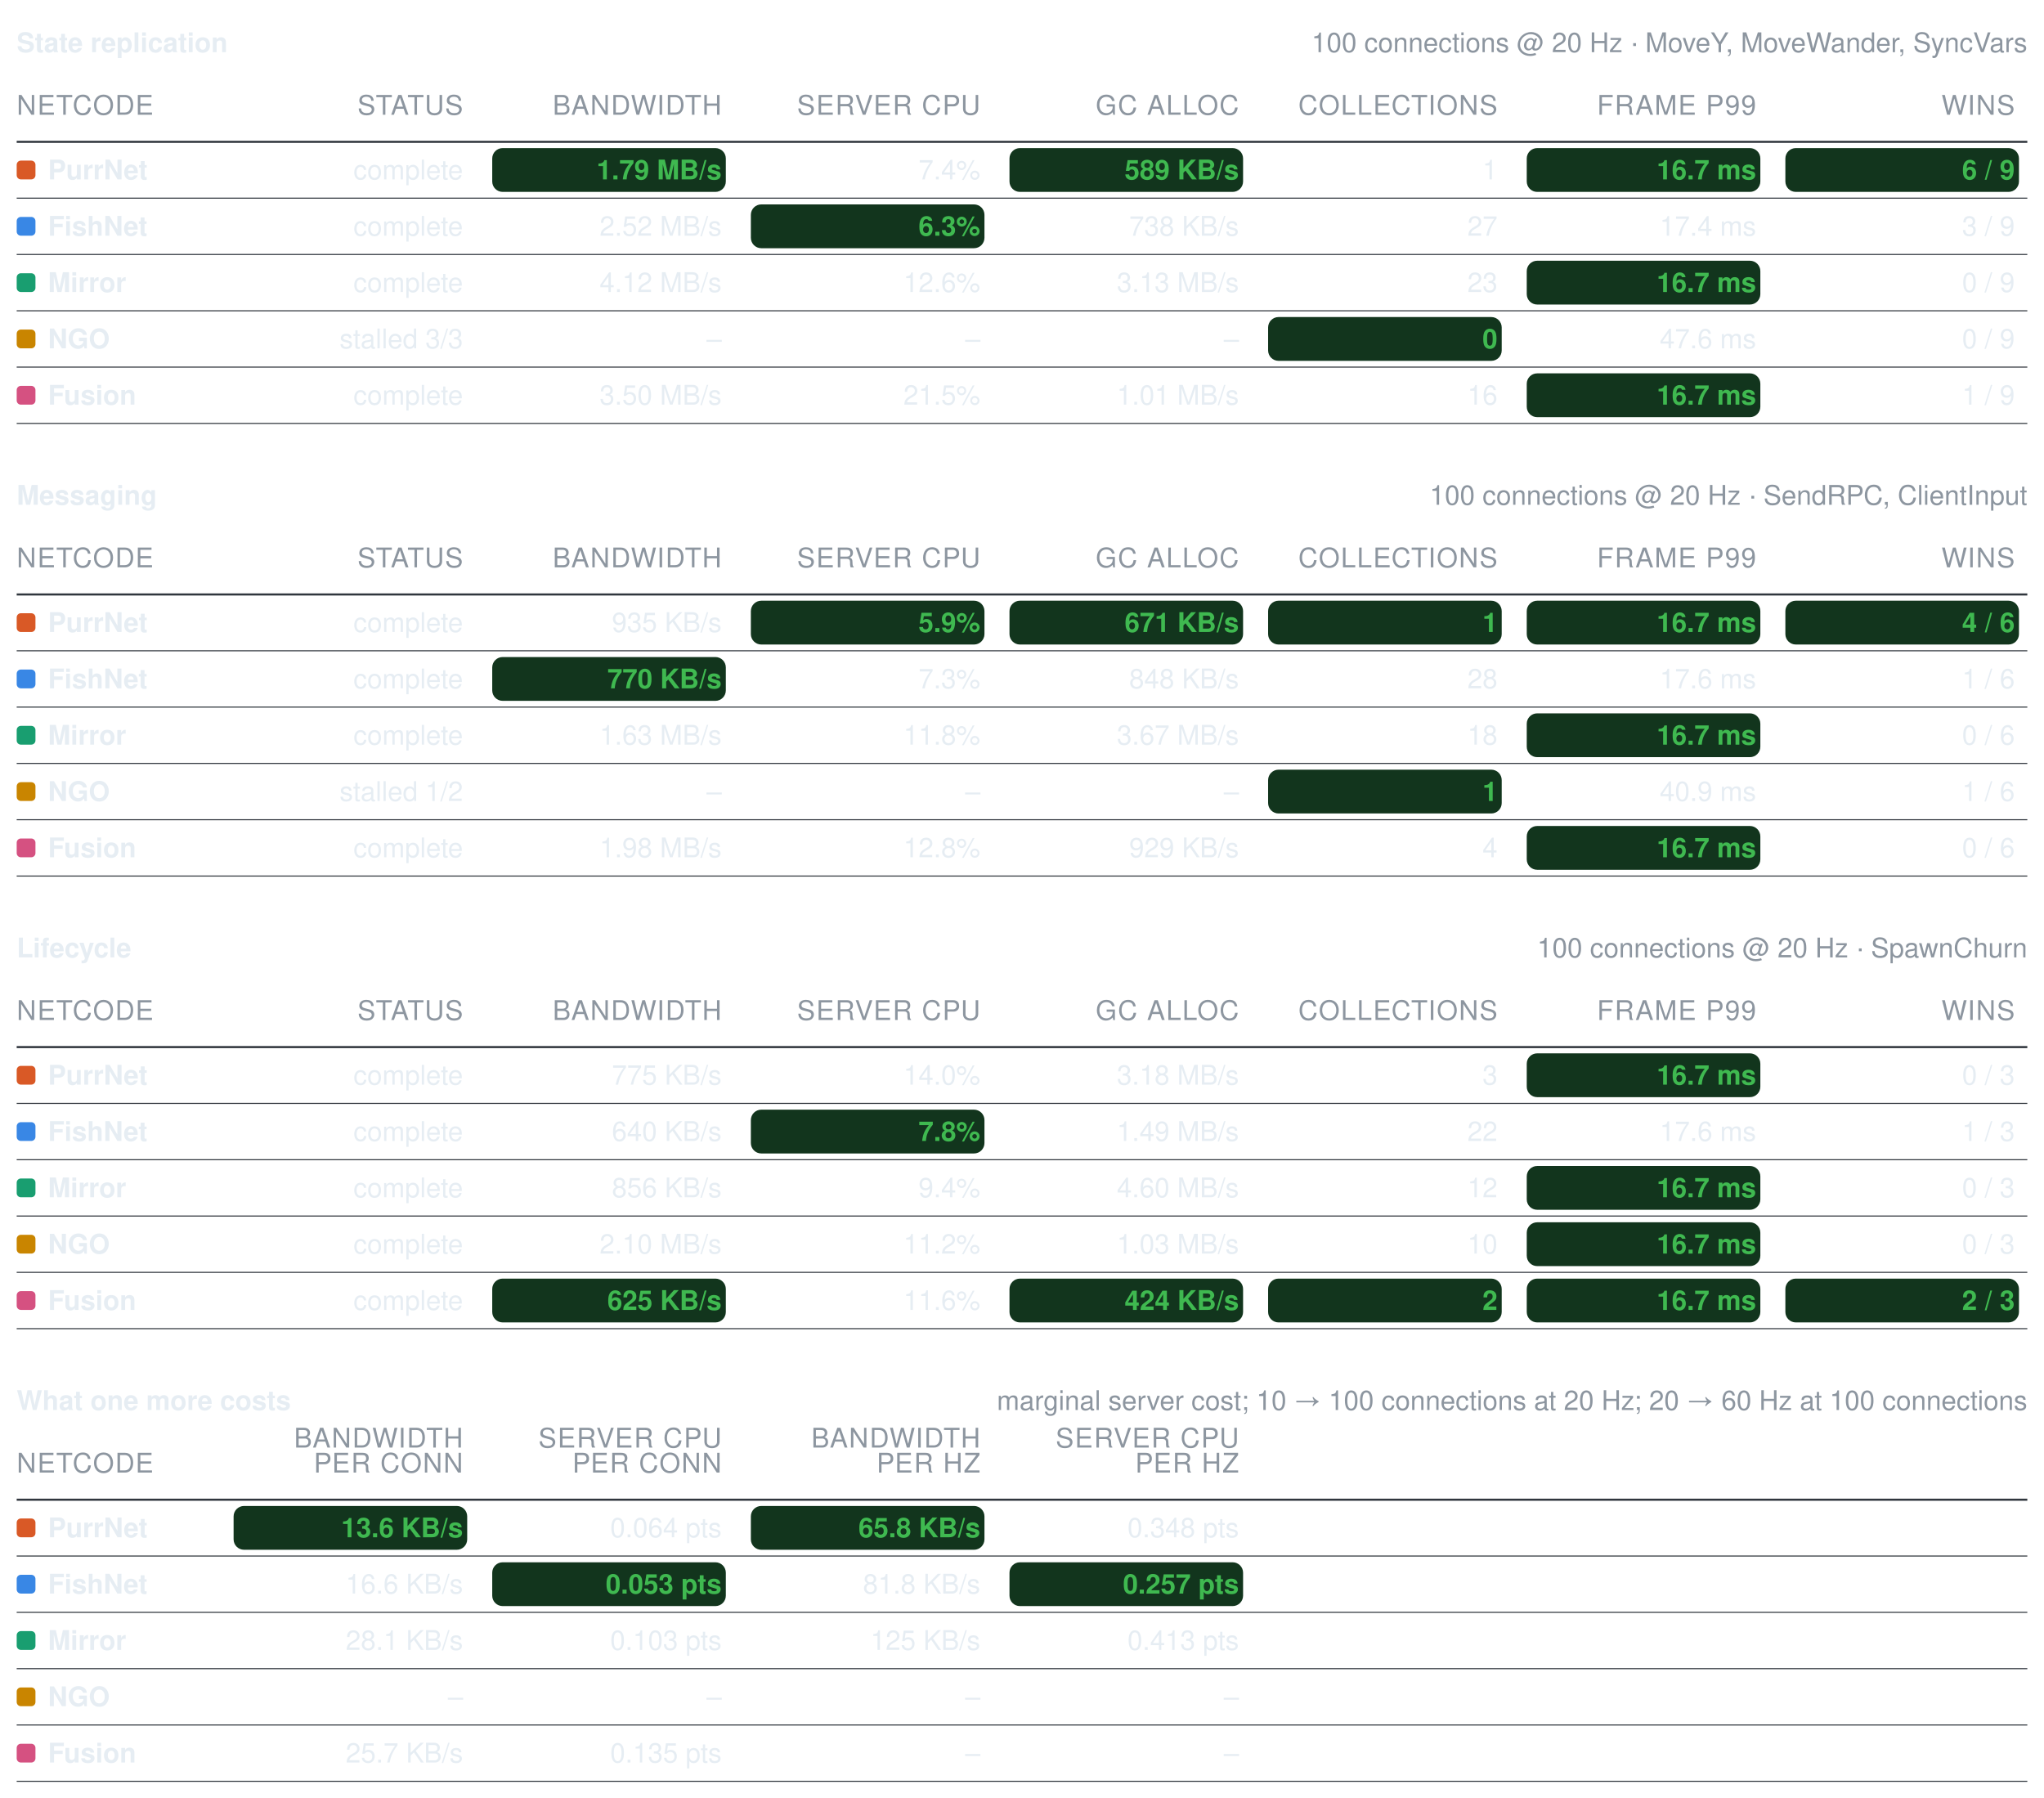
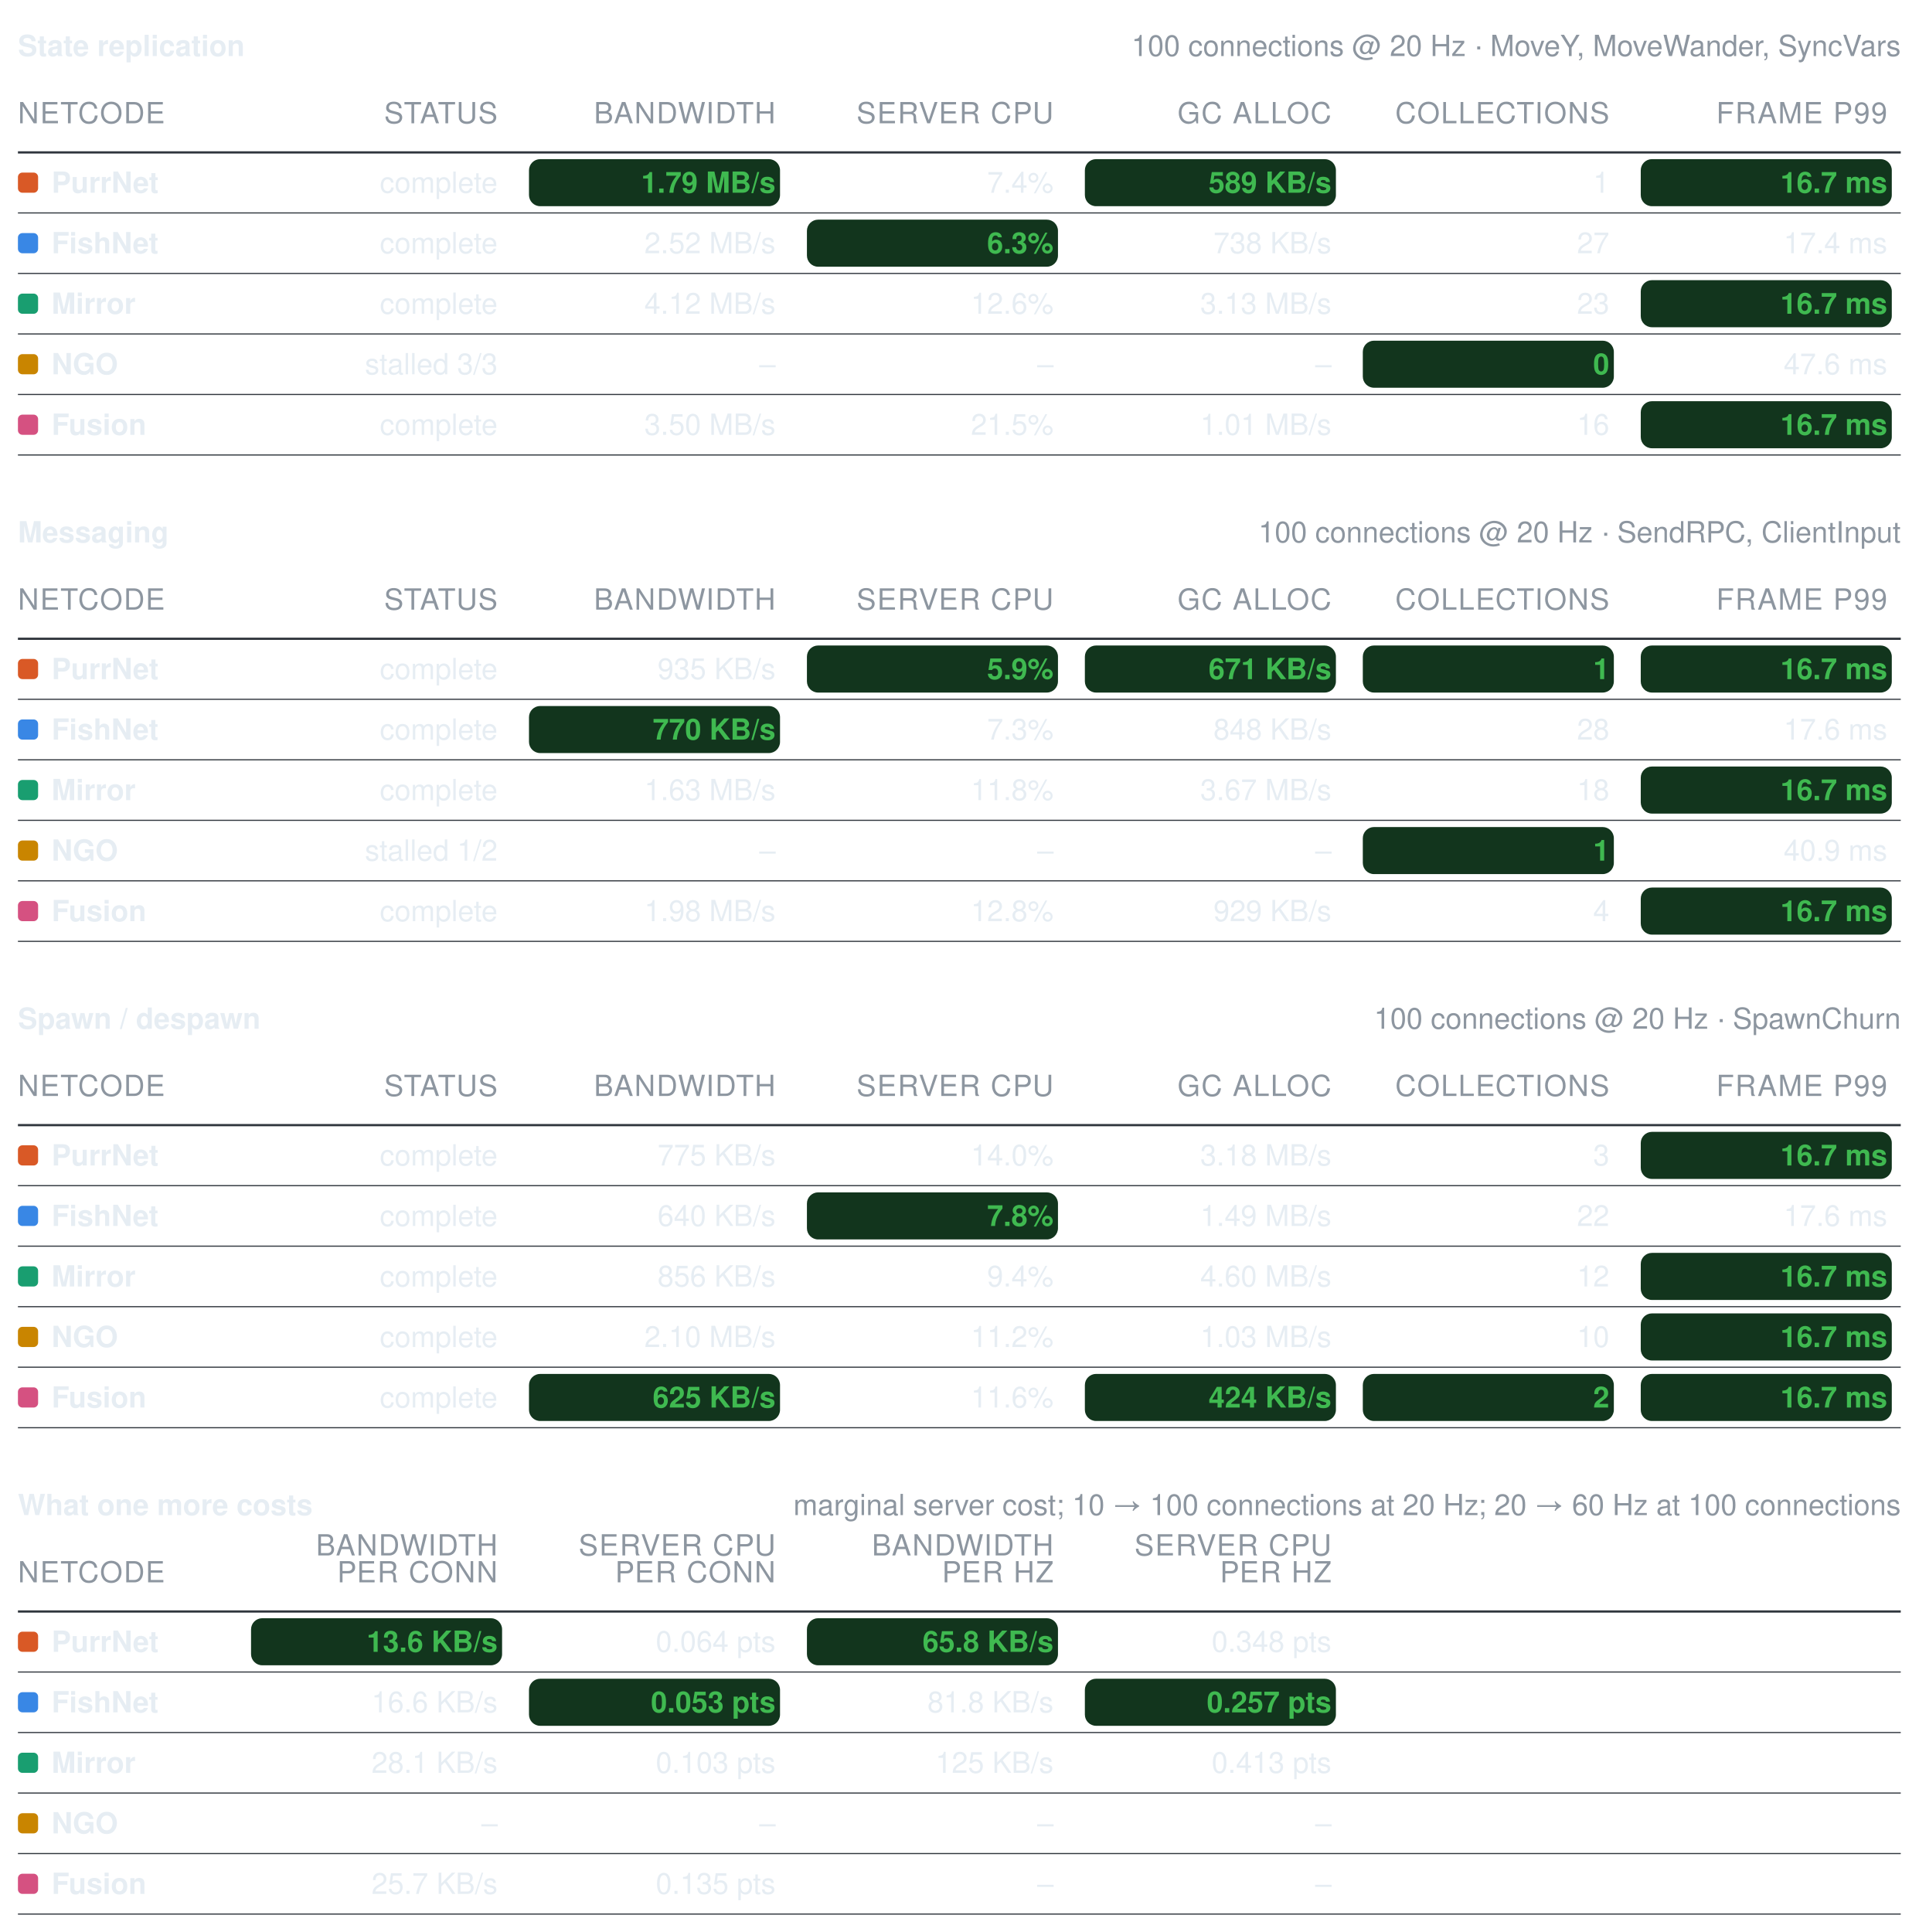
- <svg xmlns="http://www.w3.org/2000/svg" width="980" height="862" viewBox="0 0 980 862" role="img" aria-label="Benchmark summary tables">
+ <svg xmlns="http://www.w3.org/2000/svg" width="856" height="862" viewBox="0 0 856 862" role="img" aria-label="Benchmark summary tables">
  <style>text{font-family:-apple-system, BlinkMacSystemFont, Segoe UI, Helvetica, Arial, sans-serif;font-size:13px;font-variant-numeric:tabular-nums}</style>
  <text x="8" y="25" font-weight="600" fill="#e6edf3">State replication</text>
-   <text x="972" y="25" text-anchor="end" fill="#8d96a0" font-size="12">100 connections @ 20 Hz · MoveY, MoveWander, SyncVars</text>
+   <text x="848" y="25" text-anchor="end" fill="#8d96a0" font-size="12">100 connections @ 20 Hz · MoveY, MoveWander, SyncVars</text>
  <text x="8" y="55" fill="#8d96a0" font-size="11" letter-spacing="0.5">NETCODE</text>
  <text x="222" y="55" text-anchor="end" fill="#8d96a0" font-size="11" letter-spacing="0.5">STATUS</text>
  <text x="346" y="55" text-anchor="end" fill="#8d96a0" font-size="11" letter-spacing="0.5">BANDWIDTH</text>
  <text x="470" y="55" text-anchor="end" fill="#8d96a0" font-size="11" letter-spacing="0.5">SERVER CPU</text>
  <text x="594" y="55" text-anchor="end" fill="#8d96a0" font-size="11" letter-spacing="0.5">GC ALLOC</text>
  <text x="718" y="55" text-anchor="end" fill="#8d96a0" font-size="11" letter-spacing="0.5">COLLECTIONS</text>
  <text x="842" y="55" text-anchor="end" fill="#8d96a0" font-size="11" letter-spacing="0.5">FRAME P99</text>
-   <text x="966" y="55" text-anchor="end" fill="#8d96a0" font-size="11" letter-spacing="0.5">WINS</text>
-   <line x1="8" y1="68" x2="972" y2="68" stroke="#30363d" stroke-width="1" />
+   <line x1="8" y1="68" x2="848" y2="68" stroke="#30363d" stroke-width="1" />
  <rect x="8" y="77" width="9" height="9" rx="2" fill="#d95926" />
  <text x="23" y="86" fill="#e6edf3" font-weight="600">PurrNet</text>
  <text x="222" y="86" text-anchor="end" fill="#e6edf3" font-weight="400">complete</text>
  <rect x="236" y="71" width="112" height="21" rx="5" fill="#12351d" />
  <text x="346" y="86" text-anchor="end" fill="#3fb950" font-weight="600">1.79 MB/s</text>
  <text x="470" y="86" text-anchor="end" fill="#e6edf3" font-weight="400">7.4%</text>
  <rect x="484" y="71" width="112" height="21" rx="5" fill="#12351d" />
  <text x="594" y="86" text-anchor="end" fill="#3fb950" font-weight="600">589 KB/s</text>
  <text x="718" y="86" text-anchor="end" fill="#e6edf3" font-weight="400">1</text>
  <rect x="732" y="71" width="112" height="21" rx="5" fill="#12351d" />
  <text x="842" y="86" text-anchor="end" fill="#3fb950" font-weight="600">16.7 ms</text>
-   <rect x="856" y="71" width="112" height="21" rx="5" fill="#12351d" />
-   <text x="966" y="86" text-anchor="end" fill="#3fb950" font-weight="600">6 / 9</text>
-   <line x1="8" y1="95" x2="972" y2="95" stroke="#30363d" stroke-width="0.5" />
+   <line x1="8" y1="95" x2="848" y2="95" stroke="#30363d" stroke-width="0.5" />
  <rect x="8" y="104" width="9" height="9" rx="2" fill="#3987e5" />
  <text x="23" y="113" fill="#e6edf3" font-weight="600">FishNet</text>
  <text x="222" y="113" text-anchor="end" fill="#e6edf3" font-weight="400">complete</text>
  <text x="346" y="113" text-anchor="end" fill="#e6edf3" font-weight="400">2.52 MB/s</text>
  <rect x="360" y="98" width="112" height="21" rx="5" fill="#12351d" />
  <text x="470" y="113" text-anchor="end" fill="#3fb950" font-weight="600">6.3%</text>
  <text x="594" y="113" text-anchor="end" fill="#e6edf3" font-weight="400">738 KB/s</text>
  <text x="718" y="113" text-anchor="end" fill="#e6edf3" font-weight="400">27</text>
  <text x="842" y="113" text-anchor="end" fill="#e6edf3" font-weight="400">17.4 ms</text>
-   <text x="966" y="113" text-anchor="end" fill="#e6edf3" font-weight="400">3 / 9</text>
-   <line x1="8" y1="122" x2="972" y2="122" stroke="#30363d" stroke-width="0.5" />
+   <line x1="8" y1="122" x2="848" y2="122" stroke="#30363d" stroke-width="0.5" />
  <rect x="8" y="131" width="9" height="9" rx="2" fill="#199e70" />
  <text x="23" y="140" fill="#e6edf3" font-weight="600">Mirror</text>
  <text x="222" y="140" text-anchor="end" fill="#e6edf3" font-weight="400">complete</text>
  <text x="346" y="140" text-anchor="end" fill="#e6edf3" font-weight="400">4.12 MB/s</text>
  <text x="470" y="140" text-anchor="end" fill="#e6edf3" font-weight="400">12.6%</text>
  <text x="594" y="140" text-anchor="end" fill="#e6edf3" font-weight="400">3.13 MB/s</text>
  <text x="718" y="140" text-anchor="end" fill="#e6edf3" font-weight="400">23</text>
  <rect x="732" y="125" width="112" height="21" rx="5" fill="#12351d" />
  <text x="842" y="140" text-anchor="end" fill="#3fb950" font-weight="600">16.7 ms</text>
-   <text x="966" y="140" text-anchor="end" fill="#e6edf3" font-weight="400">0 / 9</text>
-   <line x1="8" y1="149" x2="972" y2="149" stroke="#30363d" stroke-width="0.5" />
+   <line x1="8" y1="149" x2="848" y2="149" stroke="#30363d" stroke-width="0.5" />
  <rect x="8" y="158" width="9" height="9" rx="2" fill="#c98500" />
  <text x="23" y="167" fill="#e6edf3" font-weight="600">NGO</text>
  <text x="222" y="167" text-anchor="end" fill="#e6edf3" font-weight="400">stalled 3/3</text>
  <text x="346" y="167" text-anchor="end" fill="#e6edf3" font-weight="400">–</text>
  <text x="470" y="167" text-anchor="end" fill="#e6edf3" font-weight="400">–</text>
  <text x="594" y="167" text-anchor="end" fill="#e6edf3" font-weight="400">–</text>
  <rect x="608" y="152" width="112" height="21" rx="5" fill="#12351d" />
  <text x="718" y="167" text-anchor="end" fill="#3fb950" font-weight="600">0</text>
  <text x="842" y="167" text-anchor="end" fill="#e6edf3" font-weight="400">47.6 ms</text>
-   <text x="966" y="167" text-anchor="end" fill="#e6edf3" font-weight="400">0 / 9</text>
-   <line x1="8" y1="176" x2="972" y2="176" stroke="#30363d" stroke-width="0.5" />
+   <line x1="8" y1="176" x2="848" y2="176" stroke="#30363d" stroke-width="0.5" />
  <rect x="8" y="185" width="9" height="9" rx="2" fill="#d55181" />
  <text x="23" y="194" fill="#e6edf3" font-weight="600">Fusion</text>
  <text x="222" y="194" text-anchor="end" fill="#e6edf3" font-weight="400">complete</text>
  <text x="346" y="194" text-anchor="end" fill="#e6edf3" font-weight="400">3.50 MB/s</text>
  <text x="470" y="194" text-anchor="end" fill="#e6edf3" font-weight="400">21.5%</text>
  <text x="594" y="194" text-anchor="end" fill="#e6edf3" font-weight="400">1.01 MB/s</text>
  <text x="718" y="194" text-anchor="end" fill="#e6edf3" font-weight="400">16</text>
  <rect x="732" y="179" width="112" height="21" rx="5" fill="#12351d" />
  <text x="842" y="194" text-anchor="end" fill="#3fb950" font-weight="600">16.7 ms</text>
-   <text x="966" y="194" text-anchor="end" fill="#e6edf3" font-weight="400">1 / 9</text>
-   <line x1="8" y1="203" x2="972" y2="203" stroke="#30363d" stroke-width="0.5" />
+   <line x1="8" y1="203" x2="848" y2="203" stroke="#30363d" stroke-width="0.5" />
  <text x="8" y="242" font-weight="600" fill="#e6edf3">Messaging</text>
-   <text x="972" y="242" text-anchor="end" fill="#8d96a0" font-size="12">100 connections @ 20 Hz · SendRPC, ClientInput</text>
+   <text x="848" y="242" text-anchor="end" fill="#8d96a0" font-size="12">100 connections @ 20 Hz · SendRPC, ClientInput</text>
  <text x="8" y="272" fill="#8d96a0" font-size="11" letter-spacing="0.5">NETCODE</text>
  <text x="222" y="272" text-anchor="end" fill="#8d96a0" font-size="11" letter-spacing="0.5">STATUS</text>
  <text x="346" y="272" text-anchor="end" fill="#8d96a0" font-size="11" letter-spacing="0.5">BANDWIDTH</text>
  <text x="470" y="272" text-anchor="end" fill="#8d96a0" font-size="11" letter-spacing="0.5">SERVER CPU</text>
  <text x="594" y="272" text-anchor="end" fill="#8d96a0" font-size="11" letter-spacing="0.5">GC ALLOC</text>
  <text x="718" y="272" text-anchor="end" fill="#8d96a0" font-size="11" letter-spacing="0.5">COLLECTIONS</text>
  <text x="842" y="272" text-anchor="end" fill="#8d96a0" font-size="11" letter-spacing="0.5">FRAME P99</text>
-   <text x="966" y="272" text-anchor="end" fill="#8d96a0" font-size="11" letter-spacing="0.5">WINS</text>
-   <line x1="8" y1="285" x2="972" y2="285" stroke="#30363d" stroke-width="1" />
+   <line x1="8" y1="285" x2="848" y2="285" stroke="#30363d" stroke-width="1" />
  <rect x="8" y="294" width="9" height="9" rx="2" fill="#d95926" />
  <text x="23" y="303" fill="#e6edf3" font-weight="600">PurrNet</text>
  <text x="222" y="303" text-anchor="end" fill="#e6edf3" font-weight="400">complete</text>
  <text x="346" y="303" text-anchor="end" fill="#e6edf3" font-weight="400">935 KB/s</text>
  <rect x="360" y="288" width="112" height="21" rx="5" fill="#12351d" />
  <text x="470" y="303" text-anchor="end" fill="#3fb950" font-weight="600">5.9%</text>
  <rect x="484" y="288" width="112" height="21" rx="5" fill="#12351d" />
  <text x="594" y="303" text-anchor="end" fill="#3fb950" font-weight="600">671 KB/s</text>
  <rect x="608" y="288" width="112" height="21" rx="5" fill="#12351d" />
  <text x="718" y="303" text-anchor="end" fill="#3fb950" font-weight="600">1</text>
  <rect x="732" y="288" width="112" height="21" rx="5" fill="#12351d" />
  <text x="842" y="303" text-anchor="end" fill="#3fb950" font-weight="600">16.7 ms</text>
-   <rect x="856" y="288" width="112" height="21" rx="5" fill="#12351d" />
-   <text x="966" y="303" text-anchor="end" fill="#3fb950" font-weight="600">4 / 6</text>
-   <line x1="8" y1="312" x2="972" y2="312" stroke="#30363d" stroke-width="0.5" />
+   <line x1="8" y1="312" x2="848" y2="312" stroke="#30363d" stroke-width="0.5" />
  <rect x="8" y="321" width="9" height="9" rx="2" fill="#3987e5" />
  <text x="23" y="330" fill="#e6edf3" font-weight="600">FishNet</text>
  <text x="222" y="330" text-anchor="end" fill="#e6edf3" font-weight="400">complete</text>
  <rect x="236" y="315" width="112" height="21" rx="5" fill="#12351d" />
  <text x="346" y="330" text-anchor="end" fill="#3fb950" font-weight="600">770 KB/s</text>
  <text x="470" y="330" text-anchor="end" fill="#e6edf3" font-weight="400">7.3%</text>
  <text x="594" y="330" text-anchor="end" fill="#e6edf3" font-weight="400">848 KB/s</text>
  <text x="718" y="330" text-anchor="end" fill="#e6edf3" font-weight="400">28</text>
  <text x="842" y="330" text-anchor="end" fill="#e6edf3" font-weight="400">17.6 ms</text>
-   <text x="966" y="330" text-anchor="end" fill="#e6edf3" font-weight="400">1 / 6</text>
-   <line x1="8" y1="339" x2="972" y2="339" stroke="#30363d" stroke-width="0.5" />
+   <line x1="8" y1="339" x2="848" y2="339" stroke="#30363d" stroke-width="0.5" />
  <rect x="8" y="348" width="9" height="9" rx="2" fill="#199e70" />
  <text x="23" y="357" fill="#e6edf3" font-weight="600">Mirror</text>
  <text x="222" y="357" text-anchor="end" fill="#e6edf3" font-weight="400">complete</text>
  <text x="346" y="357" text-anchor="end" fill="#e6edf3" font-weight="400">1.63 MB/s</text>
  <text x="470" y="357" text-anchor="end" fill="#e6edf3" font-weight="400">11.8%</text>
  <text x="594" y="357" text-anchor="end" fill="#e6edf3" font-weight="400">3.67 MB/s</text>
  <text x="718" y="357" text-anchor="end" fill="#e6edf3" font-weight="400">18</text>
  <rect x="732" y="342" width="112" height="21" rx="5" fill="#12351d" />
  <text x="842" y="357" text-anchor="end" fill="#3fb950" font-weight="600">16.7 ms</text>
-   <text x="966" y="357" text-anchor="end" fill="#e6edf3" font-weight="400">0 / 6</text>
-   <line x1="8" y1="366" x2="972" y2="366" stroke="#30363d" stroke-width="0.5" />
+   <line x1="8" y1="366" x2="848" y2="366" stroke="#30363d" stroke-width="0.5" />
  <rect x="8" y="375" width="9" height="9" rx="2" fill="#c98500" />
  <text x="23" y="384" fill="#e6edf3" font-weight="600">NGO</text>
  <text x="222" y="384" text-anchor="end" fill="#e6edf3" font-weight="400">stalled 1/2</text>
  <text x="346" y="384" text-anchor="end" fill="#e6edf3" font-weight="400">–</text>
  <text x="470" y="384" text-anchor="end" fill="#e6edf3" font-weight="400">–</text>
  <text x="594" y="384" text-anchor="end" fill="#e6edf3" font-weight="400">–</text>
  <rect x="608" y="369" width="112" height="21" rx="5" fill="#12351d" />
  <text x="718" y="384" text-anchor="end" fill="#3fb950" font-weight="600">1</text>
  <text x="842" y="384" text-anchor="end" fill="#e6edf3" font-weight="400">40.9 ms</text>
-   <text x="966" y="384" text-anchor="end" fill="#e6edf3" font-weight="400">1 / 6</text>
-   <line x1="8" y1="393" x2="972" y2="393" stroke="#30363d" stroke-width="0.5" />
+   <line x1="8" y1="393" x2="848" y2="393" stroke="#30363d" stroke-width="0.5" />
  <rect x="8" y="402" width="9" height="9" rx="2" fill="#d55181" />
  <text x="23" y="411" fill="#e6edf3" font-weight="600">Fusion</text>
  <text x="222" y="411" text-anchor="end" fill="#e6edf3" font-weight="400">complete</text>
  <text x="346" y="411" text-anchor="end" fill="#e6edf3" font-weight="400">1.98 MB/s</text>
  <text x="470" y="411" text-anchor="end" fill="#e6edf3" font-weight="400">12.8%</text>
  <text x="594" y="411" text-anchor="end" fill="#e6edf3" font-weight="400">929 KB/s</text>
  <text x="718" y="411" text-anchor="end" fill="#e6edf3" font-weight="400">4</text>
  <rect x="732" y="396" width="112" height="21" rx="5" fill="#12351d" />
  <text x="842" y="411" text-anchor="end" fill="#3fb950" font-weight="600">16.7 ms</text>
-   <text x="966" y="411" text-anchor="end" fill="#e6edf3" font-weight="400">0 / 6</text>
-   <line x1="8" y1="420" x2="972" y2="420" stroke="#30363d" stroke-width="0.5" />
-   <text x="8" y="459" font-weight="600" fill="#e6edf3">Lifecycle</text>
-   <text x="972" y="459" text-anchor="end" fill="#8d96a0" font-size="12">100 connections @ 20 Hz · SpawnChurn</text>
+   <line x1="8" y1="420" x2="848" y2="420" stroke="#30363d" stroke-width="0.5" />
+   <text x="8" y="459" font-weight="600" fill="#e6edf3">Spawn / despawn</text>
+   <text x="848" y="459" text-anchor="end" fill="#8d96a0" font-size="12">100 connections @ 20 Hz · SpawnChurn</text>
  <text x="8" y="489" fill="#8d96a0" font-size="11" letter-spacing="0.5">NETCODE</text>
  <text x="222" y="489" text-anchor="end" fill="#8d96a0" font-size="11" letter-spacing="0.5">STATUS</text>
  <text x="346" y="489" text-anchor="end" fill="#8d96a0" font-size="11" letter-spacing="0.5">BANDWIDTH</text>
  <text x="470" y="489" text-anchor="end" fill="#8d96a0" font-size="11" letter-spacing="0.5">SERVER CPU</text>
  <text x="594" y="489" text-anchor="end" fill="#8d96a0" font-size="11" letter-spacing="0.5">GC ALLOC</text>
  <text x="718" y="489" text-anchor="end" fill="#8d96a0" font-size="11" letter-spacing="0.5">COLLECTIONS</text>
  <text x="842" y="489" text-anchor="end" fill="#8d96a0" font-size="11" letter-spacing="0.5">FRAME P99</text>
-   <text x="966" y="489" text-anchor="end" fill="#8d96a0" font-size="11" letter-spacing="0.5">WINS</text>
-   <line x1="8" y1="502" x2="972" y2="502" stroke="#30363d" stroke-width="1" />
+   <line x1="8" y1="502" x2="848" y2="502" stroke="#30363d" stroke-width="1" />
  <rect x="8" y="511" width="9" height="9" rx="2" fill="#d95926" />
  <text x="23" y="520" fill="#e6edf3" font-weight="600">PurrNet</text>
  <text x="222" y="520" text-anchor="end" fill="#e6edf3" font-weight="400">complete</text>
  <text x="346" y="520" text-anchor="end" fill="#e6edf3" font-weight="400">775 KB/s</text>
  <text x="470" y="520" text-anchor="end" fill="#e6edf3" font-weight="400">14.0%</text>
  <text x="594" y="520" text-anchor="end" fill="#e6edf3" font-weight="400">3.18 MB/s</text>
  <text x="718" y="520" text-anchor="end" fill="#e6edf3" font-weight="400">3</text>
  <rect x="732" y="505" width="112" height="21" rx="5" fill="#12351d" />
  <text x="842" y="520" text-anchor="end" fill="#3fb950" font-weight="600">16.7 ms</text>
-   <text x="966" y="520" text-anchor="end" fill="#e6edf3" font-weight="400">0 / 3</text>
-   <line x1="8" y1="529" x2="972" y2="529" stroke="#30363d" stroke-width="0.5" />
+   <line x1="8" y1="529" x2="848" y2="529" stroke="#30363d" stroke-width="0.5" />
  <rect x="8" y="538" width="9" height="9" rx="2" fill="#3987e5" />
  <text x="23" y="547" fill="#e6edf3" font-weight="600">FishNet</text>
  <text x="222" y="547" text-anchor="end" fill="#e6edf3" font-weight="400">complete</text>
  <text x="346" y="547" text-anchor="end" fill="#e6edf3" font-weight="400">640 KB/s</text>
  <rect x="360" y="532" width="112" height="21" rx="5" fill="#12351d" />
  <text x="470" y="547" text-anchor="end" fill="#3fb950" font-weight="600">7.8%</text>
  <text x="594" y="547" text-anchor="end" fill="#e6edf3" font-weight="400">1.49 MB/s</text>
  <text x="718" y="547" text-anchor="end" fill="#e6edf3" font-weight="400">22</text>
  <text x="842" y="547" text-anchor="end" fill="#e6edf3" font-weight="400">17.6 ms</text>
-   <text x="966" y="547" text-anchor="end" fill="#e6edf3" font-weight="400">1 / 3</text>
-   <line x1="8" y1="556" x2="972" y2="556" stroke="#30363d" stroke-width="0.5" />
+   <line x1="8" y1="556" x2="848" y2="556" stroke="#30363d" stroke-width="0.5" />
  <rect x="8" y="565" width="9" height="9" rx="2" fill="#199e70" />
  <text x="23" y="574" fill="#e6edf3" font-weight="600">Mirror</text>
  <text x="222" y="574" text-anchor="end" fill="#e6edf3" font-weight="400">complete</text>
  <text x="346" y="574" text-anchor="end" fill="#e6edf3" font-weight="400">856 KB/s</text>
  <text x="470" y="574" text-anchor="end" fill="#e6edf3" font-weight="400">9.4%</text>
  <text x="594" y="574" text-anchor="end" fill="#e6edf3" font-weight="400">4.60 MB/s</text>
  <text x="718" y="574" text-anchor="end" fill="#e6edf3" font-weight="400">12</text>
  <rect x="732" y="559" width="112" height="21" rx="5" fill="#12351d" />
  <text x="842" y="574" text-anchor="end" fill="#3fb950" font-weight="600">16.7 ms</text>
-   <text x="966" y="574" text-anchor="end" fill="#e6edf3" font-weight="400">0 / 3</text>
-   <line x1="8" y1="583" x2="972" y2="583" stroke="#30363d" stroke-width="0.5" />
+   <line x1="8" y1="583" x2="848" y2="583" stroke="#30363d" stroke-width="0.5" />
  <rect x="8" y="592" width="9" height="9" rx="2" fill="#c98500" />
  <text x="23" y="601" fill="#e6edf3" font-weight="600">NGO</text>
  <text x="222" y="601" text-anchor="end" fill="#e6edf3" font-weight="400">complete</text>
  <text x="346" y="601" text-anchor="end" fill="#e6edf3" font-weight="400">2.10 MB/s</text>
  <text x="470" y="601" text-anchor="end" fill="#e6edf3" font-weight="400">11.2%</text>
  <text x="594" y="601" text-anchor="end" fill="#e6edf3" font-weight="400">1.03 MB/s</text>
  <text x="718" y="601" text-anchor="end" fill="#e6edf3" font-weight="400">10</text>
  <rect x="732" y="586" width="112" height="21" rx="5" fill="#12351d" />
  <text x="842" y="601" text-anchor="end" fill="#3fb950" font-weight="600">16.7 ms</text>
-   <text x="966" y="601" text-anchor="end" fill="#e6edf3" font-weight="400">0 / 3</text>
-   <line x1="8" y1="610" x2="972" y2="610" stroke="#30363d" stroke-width="0.5" />
+   <line x1="8" y1="610" x2="848" y2="610" stroke="#30363d" stroke-width="0.5" />
  <rect x="8" y="619" width="9" height="9" rx="2" fill="#d55181" />
  <text x="23" y="628" fill="#e6edf3" font-weight="600">Fusion</text>
  <text x="222" y="628" text-anchor="end" fill="#e6edf3" font-weight="400">complete</text>
  <rect x="236" y="613" width="112" height="21" rx="5" fill="#12351d" />
  <text x="346" y="628" text-anchor="end" fill="#3fb950" font-weight="600">625 KB/s</text>
  <text x="470" y="628" text-anchor="end" fill="#e6edf3" font-weight="400">11.6%</text>
  <rect x="484" y="613" width="112" height="21" rx="5" fill="#12351d" />
  <text x="594" y="628" text-anchor="end" fill="#3fb950" font-weight="600">424 KB/s</text>
  <rect x="608" y="613" width="112" height="21" rx="5" fill="#12351d" />
  <text x="718" y="628" text-anchor="end" fill="#3fb950" font-weight="600">2</text>
  <rect x="732" y="613" width="112" height="21" rx="5" fill="#12351d" />
  <text x="842" y="628" text-anchor="end" fill="#3fb950" font-weight="600">16.7 ms</text>
-   <rect x="856" y="613" width="112" height="21" rx="5" fill="#12351d" />
-   <text x="966" y="628" text-anchor="end" fill="#3fb950" font-weight="600">2 / 3</text>
-   <line x1="8" y1="637" x2="972" y2="637" stroke="#30363d" stroke-width="0.5" />
+   <line x1="8" y1="637" x2="848" y2="637" stroke="#30363d" stroke-width="0.5" />
  <text x="8" y="676" font-weight="600" fill="#e6edf3">What one more costs</text>
-   <text x="972" y="676" text-anchor="end" fill="#8d96a0" font-size="12">marginal server cost; 10 → 100 connections at 20 Hz; 20 → 60 Hz at 100 connections</text>
+   <text x="848" y="676" text-anchor="end" fill="#8d96a0" font-size="12">marginal server cost; 10 → 100 connections at 20 Hz; 20 → 60 Hz at 100 connections</text>
  <text x="8" y="706" fill="#8d96a0" font-size="11" letter-spacing="0.5">NETCODE</text>
  <text x="222" y="694" text-anchor="end" fill="#8d96a0" font-size="11" letter-spacing="0.5">BANDWIDTH</text>
  <text x="222" y="706" text-anchor="end" fill="#8d96a0" font-size="11" letter-spacing="0.5">PER CONN</text>
  <text x="346" y="694" text-anchor="end" fill="#8d96a0" font-size="11" letter-spacing="0.5">SERVER CPU</text>
  <text x="346" y="706" text-anchor="end" fill="#8d96a0" font-size="11" letter-spacing="0.5">PER CONN</text>
  <text x="470" y="694" text-anchor="end" fill="#8d96a0" font-size="11" letter-spacing="0.5">BANDWIDTH</text>
  <text x="470" y="706" text-anchor="end" fill="#8d96a0" font-size="11" letter-spacing="0.5">PER HZ</text>
  <text x="594" y="694" text-anchor="end" fill="#8d96a0" font-size="11" letter-spacing="0.5">SERVER CPU</text>
  <text x="594" y="706" text-anchor="end" fill="#8d96a0" font-size="11" letter-spacing="0.5">PER HZ</text>
-   <line x1="8" y1="719" x2="972" y2="719" stroke="#30363d" stroke-width="1" />
+   <line x1="8" y1="719" x2="848" y2="719" stroke="#30363d" stroke-width="1" />
  <rect x="8" y="728" width="9" height="9" rx="2" fill="#d95926" />
  <text x="23" y="737" fill="#e6edf3" font-weight="600">PurrNet</text>
  <rect x="112" y="722" width="112" height="21" rx="5" fill="#12351d" />
  <text x="222" y="737" text-anchor="end" fill="#3fb950" font-weight="600">13.6 KB/s</text>
  <text x="346" y="737" text-anchor="end" fill="#e6edf3" font-weight="400">0.064 pts</text>
  <rect x="360" y="722" width="112" height="21" rx="5" fill="#12351d" />
  <text x="470" y="737" text-anchor="end" fill="#3fb950" font-weight="600">65.8 KB/s</text>
  <text x="594" y="737" text-anchor="end" fill="#e6edf3" font-weight="400">0.348 pts</text>
-   <line x1="8" y1="746" x2="972" y2="746" stroke="#30363d" stroke-width="0.5" />
+   <line x1="8" y1="746" x2="848" y2="746" stroke="#30363d" stroke-width="0.5" />
  <rect x="8" y="755" width="9" height="9" rx="2" fill="#3987e5" />
  <text x="23" y="764" fill="#e6edf3" font-weight="600">FishNet</text>
  <text x="222" y="764" text-anchor="end" fill="#e6edf3" font-weight="400">16.6 KB/s</text>
  <rect x="236" y="749" width="112" height="21" rx="5" fill="#12351d" />
  <text x="346" y="764" text-anchor="end" fill="#3fb950" font-weight="600">0.053 pts</text>
  <text x="470" y="764" text-anchor="end" fill="#e6edf3" font-weight="400">81.8 KB/s</text>
  <rect x="484" y="749" width="112" height="21" rx="5" fill="#12351d" />
  <text x="594" y="764" text-anchor="end" fill="#3fb950" font-weight="600">0.257 pts</text>
-   <line x1="8" y1="773" x2="972" y2="773" stroke="#30363d" stroke-width="0.5" />
+   <line x1="8" y1="773" x2="848" y2="773" stroke="#30363d" stroke-width="0.5" />
  <rect x="8" y="782" width="9" height="9" rx="2" fill="#199e70" />
  <text x="23" y="791" fill="#e6edf3" font-weight="600">Mirror</text>
  <text x="222" y="791" text-anchor="end" fill="#e6edf3" font-weight="400">28.1 KB/s</text>
  <text x="346" y="791" text-anchor="end" fill="#e6edf3" font-weight="400">0.103 pts</text>
  <text x="470" y="791" text-anchor="end" fill="#e6edf3" font-weight="400">125 KB/s</text>
  <text x="594" y="791" text-anchor="end" fill="#e6edf3" font-weight="400">0.413 pts</text>
-   <line x1="8" y1="800" x2="972" y2="800" stroke="#30363d" stroke-width="0.5" />
+   <line x1="8" y1="800" x2="848" y2="800" stroke="#30363d" stroke-width="0.5" />
  <rect x="8" y="809" width="9" height="9" rx="2" fill="#c98500" />
  <text x="23" y="818" fill="#e6edf3" font-weight="600">NGO</text>
  <text x="222" y="818" text-anchor="end" fill="#e6edf3" font-weight="400">–</text>
  <text x="346" y="818" text-anchor="end" fill="#e6edf3" font-weight="400">–</text>
  <text x="470" y="818" text-anchor="end" fill="#e6edf3" font-weight="400">–</text>
  <text x="594" y="818" text-anchor="end" fill="#e6edf3" font-weight="400">–</text>
-   <line x1="8" y1="827" x2="972" y2="827" stroke="#30363d" stroke-width="0.5" />
+   <line x1="8" y1="827" x2="848" y2="827" stroke="#30363d" stroke-width="0.5" />
  <rect x="8" y="836" width="9" height="9" rx="2" fill="#d55181" />
  <text x="23" y="845" fill="#e6edf3" font-weight="600">Fusion</text>
  <text x="222" y="845" text-anchor="end" fill="#e6edf3" font-weight="400">25.7 KB/s</text>
  <text x="346" y="845" text-anchor="end" fill="#e6edf3" font-weight="400">0.135 pts</text>
  <text x="470" y="845" text-anchor="end" fill="#e6edf3" font-weight="400">–</text>
  <text x="594" y="845" text-anchor="end" fill="#e6edf3" font-weight="400">–</text>
-   <line x1="8" y1="854" x2="972" y2="854" stroke="#30363d" stroke-width="0.5" />
+   <line x1="8" y1="854" x2="848" y2="854" stroke="#30363d" stroke-width="0.5" />
</svg>
